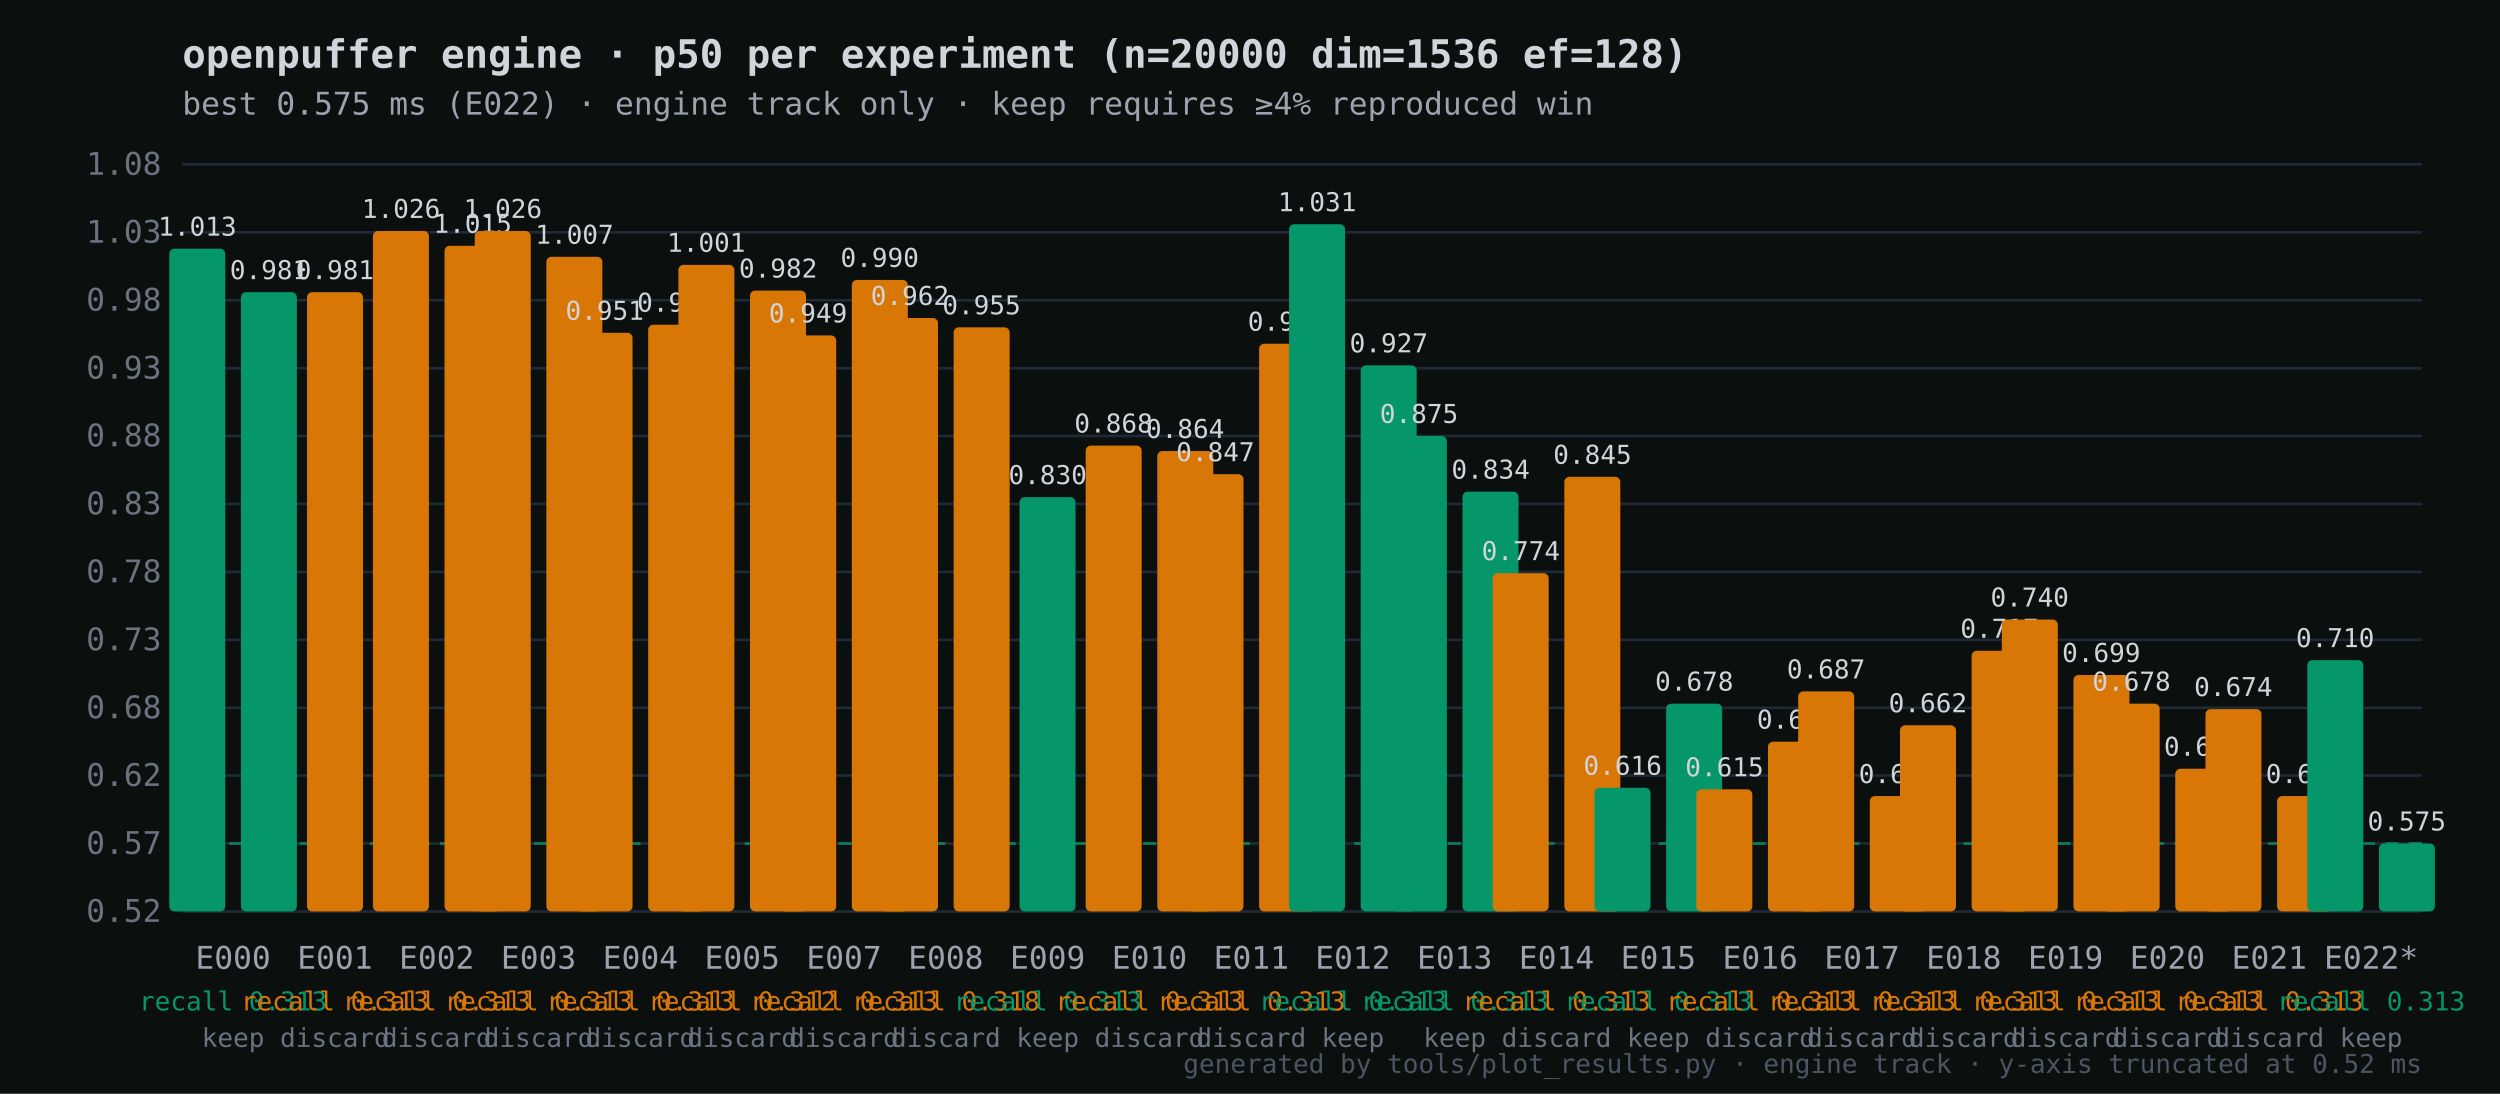
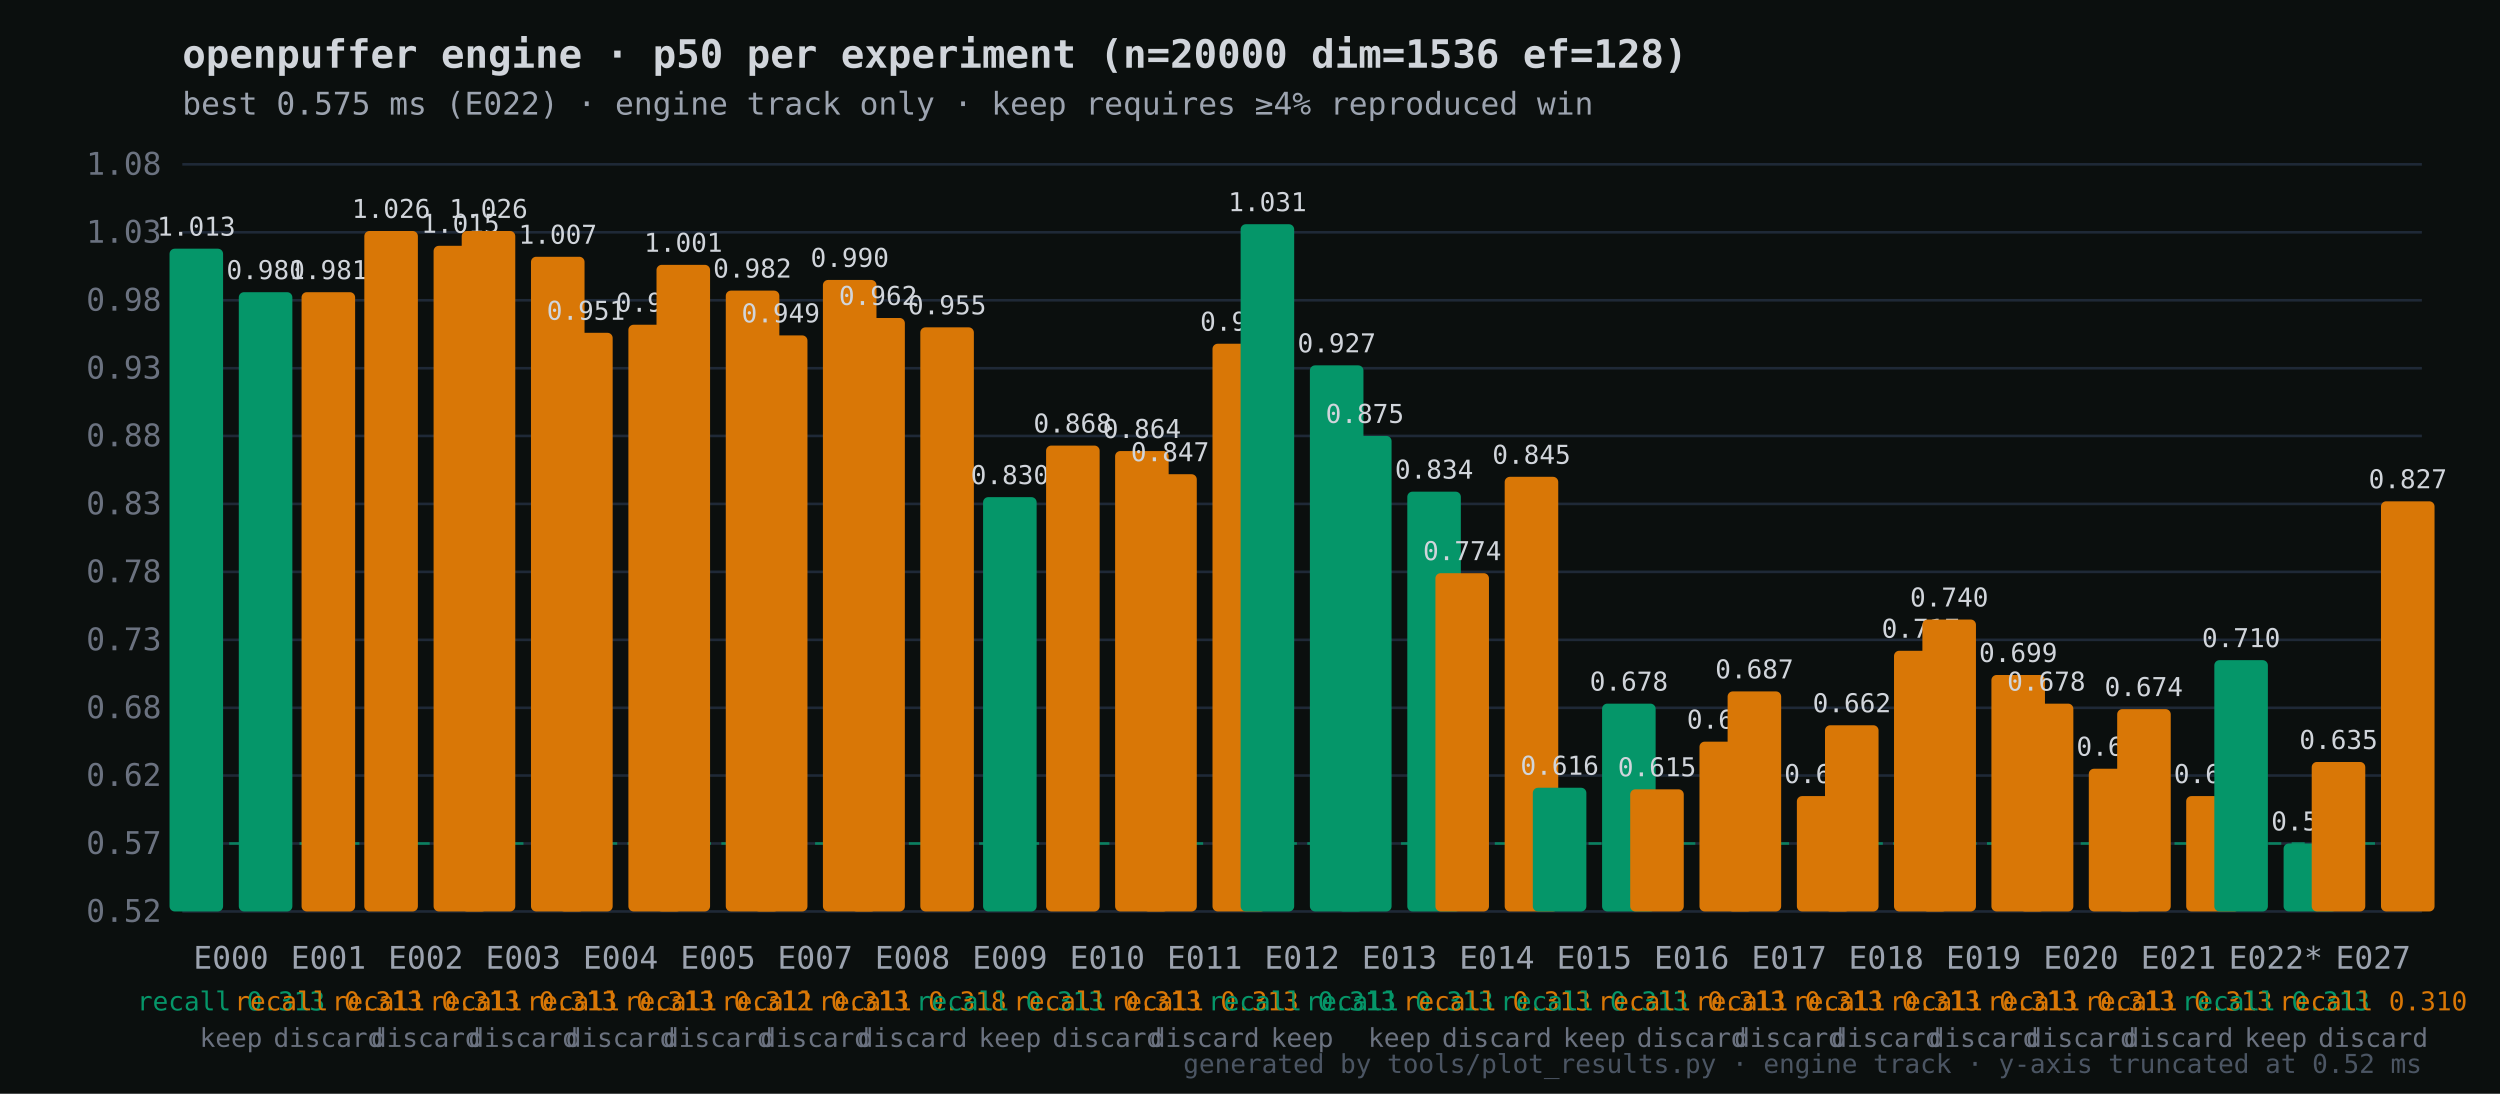
<svg xmlns="http://www.w3.org/2000/svg" width="960" height="420" viewBox="0 0 960 420" font-family="monospace" font-size="12">
  <rect width="960" height="420" fill="#0b0f0e" />
  <text x="70" y="26" fill="#d1d5db" font-size="15" font-weight="bold">openpuffer engine · p50 per experiment (n=20000 dim=1536 ef=128)</text>
  <text x="70" y="44" fill="#9ca3af">best 0.575 ms (E022) · engine track only · keep requires ≥4% reproduced win</text>
  <line x1="70" x2="930" y1="350.0" y2="350.0" stroke="#1f2937" stroke-width="1" />
  <text x="62" y="354.0" fill="#6b7280" text-anchor="end">0.52</text>
  <line x1="70" x2="930" y1="323.9" y2="323.9" stroke="#1f2937" stroke-width="1" />
  <text x="62" y="327.9" fill="#6b7280" text-anchor="end">0.57</text>
  <line x1="70" x2="930" y1="297.8" y2="297.8" stroke="#1f2937" stroke-width="1" />
  <text x="62" y="301.8" fill="#6b7280" text-anchor="end">0.62</text>
  <line x1="70" x2="930" y1="271.8" y2="271.8" stroke="#1f2937" stroke-width="1" />
  <text x="62" y="275.8" fill="#6b7280" text-anchor="end">0.68</text>
  <line x1="70" x2="930" y1="245.7" y2="245.7" stroke="#1f2937" stroke-width="1" />
  <text x="62" y="249.7" fill="#6b7280" text-anchor="end">0.73</text>
  <line x1="70" x2="930" y1="219.6" y2="219.6" stroke="#1f2937" stroke-width="1" />
  <text x="62" y="223.6" fill="#6b7280" text-anchor="end">0.78</text>
  <line x1="70" x2="930" y1="193.5" y2="193.5" stroke="#1f2937" stroke-width="1" />
  <text x="62" y="197.5" fill="#6b7280" text-anchor="end">0.83</text>
  <line x1="70" x2="930" y1="167.4" y2="167.4" stroke="#1f2937" stroke-width="1" />
  <text x="62" y="171.4" fill="#6b7280" text-anchor="end">0.88</text>
  <line x1="70" x2="930" y1="141.4" y2="141.4" stroke="#1f2937" stroke-width="1" />
  <text x="62" y="145.4" fill="#6b7280" text-anchor="end">0.93</text>
  <line x1="70" x2="930" y1="115.3" y2="115.3" stroke="#1f2937" stroke-width="1" />
  <text x="62" y="119.3" fill="#6b7280" text-anchor="end">0.98</text>
  <line x1="70" x2="930" y1="89.2" y2="89.2" stroke="#1f2937" stroke-width="1" />
  <text x="62" y="93.2" fill="#6b7280" text-anchor="end">1.03</text>
  <line x1="70" x2="930" y1="63.1" y2="63.1" stroke="#1f2937" stroke-width="1" />
  <text x="62" y="67.1" fill="#6b7280" text-anchor="end">1.08</text>
  <rect x="70" y="335.9" width="860" height="-12.0" fill="#059669" opacity="0.08" />
  <line x1="70" x2="930" y1="323.9" y2="323.9" stroke="#059669" stroke-dasharray="5 4" opacity="0.8" />
-   <rect x="65.0" y="95.5" width="21.5" height="254.5" fill="#059669" rx="2" />
-   <text x="75.8" y="90.5" fill="#d1d5db" font-size="10" text-anchor="middle">1.013</text>
-   <rect x="92.5" y="112.2" width="21.5" height="237.8" fill="#059669" rx="2" />
-   <text x="103.3" y="107.2" fill="#d1d5db" font-size="10" text-anchor="middle">0.981</text>
-   <text x="89.5" y="372" fill="#9ca3af" text-anchor="middle">E000</text>
-   <text x="89.5" y="388" fill="#059669" font-size="10" text-anchor="middle">recall 0.313</text>
-   <text x="89.5" y="402" fill="#6b7280" font-size="10" text-anchor="middle">keep</text>
-   <rect x="117.9" y="112.2" width="21.5" height="237.8" fill="#d97706" rx="2" />
-   <text x="128.6" y="107.2" fill="#d1d5db" font-size="10" text-anchor="middle">0.981</text>
-   <text x="128.6" y="372" fill="#9ca3af" text-anchor="middle">E001</text>
-   <text x="128.6" y="388" fill="#d97706" font-size="10" text-anchor="middle">recall 0.313</text>
-   <text x="128.6" y="402" fill="#6b7280" font-size="10" text-anchor="middle">discard</text>
-   <rect x="143.2" y="88.7" width="21.5" height="261.3" fill="#d97706" rx="2" />
-   <text x="154.0" y="83.7" fill="#d1d5db" font-size="10" text-anchor="middle">1.026</text>
-   <rect x="170.7" y="94.4" width="21.5" height="255.6" fill="#d97706" rx="2" />
-   <text x="181.5" y="89.4" fill="#d1d5db" font-size="10" text-anchor="middle">1.015</text>
-   <text x="167.7" y="372" fill="#9ca3af" text-anchor="middle">E002</text>
-   <text x="167.7" y="388" fill="#d97706" font-size="10" text-anchor="middle">recall 0.313</text>
-   <text x="167.7" y="402" fill="#6b7280" font-size="10" text-anchor="middle">discard</text>
-   <rect x="182.3" y="88.7" width="21.5" height="261.3" fill="#d97706" rx="2" />
-   <text x="193.1" y="83.7" fill="#d1d5db" font-size="10" text-anchor="middle">1.026</text>
-   <rect x="209.8" y="98.6" width="21.5" height="251.4" fill="#d97706" rx="2" />
-   <text x="220.6" y="93.6" fill="#d1d5db" font-size="10" text-anchor="middle">1.007</text>
-   <text x="206.8" y="372" fill="#9ca3af" text-anchor="middle">E003</text>
-   <text x="206.8" y="388" fill="#d97706" font-size="10" text-anchor="middle">recall 0.313</text>
-   <text x="206.8" y="402" fill="#6b7280" font-size="10" text-anchor="middle">discard</text>
-   <rect x="221.4" y="127.8" width="21.5" height="222.2" fill="#d97706" rx="2" />
-   <text x="232.2" y="122.8" fill="#d1d5db" font-size="10" text-anchor="middle">0.951</text>
-   <rect x="248.9" y="124.7" width="21.5" height="225.3" fill="#d97706" rx="2" />
-   <text x="259.7" y="119.7" fill="#d1d5db" font-size="10" text-anchor="middle">0.957</text>
-   <text x="245.9" y="372" fill="#9ca3af" text-anchor="middle">E004</text>
-   <text x="245.9" y="388" fill="#d97706" font-size="10" text-anchor="middle">recall 0.313</text>
-   <text x="245.9" y="402" fill="#6b7280" font-size="10" text-anchor="middle">discard</text>
-   <rect x="260.5" y="101.7" width="21.5" height="248.3" fill="#d97706" rx="2" />
-   <text x="271.2" y="96.7" fill="#d1d5db" font-size="10" text-anchor="middle">1.001</text>
-   <rect x="288.0" y="111.6" width="21.5" height="238.4" fill="#d97706" rx="2" />
-   <text x="298.8" y="106.6" fill="#d1d5db" font-size="10" text-anchor="middle">0.982</text>
-   <text x="285.0" y="372" fill="#9ca3af" text-anchor="middle">E005</text>
-   <text x="285.0" y="388" fill="#d97706" font-size="10" text-anchor="middle">recall 0.312</text>
-   <text x="285.0" y="402" fill="#6b7280" font-size="10" text-anchor="middle">discard</text>
-   <rect x="299.6" y="128.8" width="21.5" height="221.2" fill="#d97706" rx="2" />
-   <text x="310.3" y="123.8" fill="#d1d5db" font-size="10" text-anchor="middle">0.949</text>
-   <rect x="327.1" y="107.5" width="21.5" height="242.5" fill="#d97706" rx="2" />
-   <text x="337.8" y="102.5" fill="#d1d5db" font-size="10" text-anchor="middle">0.990</text>
-   <text x="324.1" y="372" fill="#9ca3af" text-anchor="middle">E007</text>
-   <text x="324.1" y="388" fill="#d97706" font-size="10" text-anchor="middle">recall 0.313</text>
-   <text x="324.1" y="402" fill="#6b7280" font-size="10" text-anchor="middle">discard</text>
-   <rect x="338.7" y="122.1" width="21.5" height="227.9" fill="#d97706" rx="2" />
-   <text x="349.4" y="117.1" fill="#d1d5db" font-size="10" text-anchor="middle">0.962</text>
-   <rect x="366.2" y="125.7" width="21.5" height="224.3" fill="#d97706" rx="2" />
-   <text x="376.9" y="120.7" fill="#d1d5db" font-size="10" text-anchor="middle">0.955</text>
-   <text x="363.2" y="372" fill="#9ca3af" text-anchor="middle">E008</text>
-   <text x="363.2" y="388" fill="#d97706" font-size="10" text-anchor="middle">recall 0.318</text>
-   <text x="363.2" y="402" fill="#6b7280" font-size="10" text-anchor="middle">discard</text>
-   <rect x="391.5" y="190.9" width="21.5" height="159.1" fill="#059669" rx="2" />
-   <text x="402.3" y="185.9" fill="#d1d5db" font-size="10" text-anchor="middle">0.830</text>
-   <text x="402.3" y="372" fill="#9ca3af" text-anchor="middle">E009</text>
-   <text x="402.3" y="388" fill="#059669" font-size="10" text-anchor="middle">recall 0.313</text>
-   <text x="402.3" y="402" fill="#6b7280" font-size="10" text-anchor="middle">keep</text>
-   <rect x="416.9" y="171.1" width="21.5" height="178.9" fill="#d97706" rx="2" />
-   <text x="427.6" y="166.1" fill="#d1d5db" font-size="10" text-anchor="middle">0.868</text>
-   <rect x="444.4" y="173.2" width="21.5" height="176.8" fill="#d97706" rx="2" />
-   <text x="455.1" y="168.2" fill="#d1d5db" font-size="10" text-anchor="middle">0.864</text>
-   <text x="441.4" y="372" fill="#9ca3af" text-anchor="middle">E010</text>
-   <text x="441.4" y="388" fill="#d97706" font-size="10" text-anchor="middle">recall 0.313</text>
-   <text x="441.4" y="402" fill="#6b7280" font-size="10" text-anchor="middle">discard</text>
-   <rect x="456.0" y="182.1" width="21.5" height="167.9" fill="#d97706" rx="2" />
-   <text x="466.7" y="177.1" fill="#d1d5db" font-size="10" text-anchor="middle">0.847</text>
-   <rect x="483.5" y="132.0" width="21.5" height="218.0" fill="#d97706" rx="2" />
-   <text x="494.2" y="127.0" fill="#d1d5db" font-size="10" text-anchor="middle">0.943</text>
-   <text x="480.5" y="372" fill="#9ca3af" text-anchor="middle">E011</text>
-   <text x="480.5" y="388" fill="#d97706" font-size="10" text-anchor="middle">recall 0.313</text>
-   <text x="480.5" y="402" fill="#6b7280" font-size="10" text-anchor="middle">discard</text>
-   <rect x="495.0" y="86.1" width="21.5" height="263.9" fill="#059669" rx="2" />
-   <text x="505.8" y="81.1" fill="#d1d5db" font-size="10" text-anchor="middle">1.031</text>
-   <rect x="522.5" y="140.3" width="21.5" height="209.7" fill="#059669" rx="2" />
-   <text x="533.3" y="135.3" fill="#d1d5db" font-size="10" text-anchor="middle">0.927</text>
-   <text x="519.5" y="372" fill="#9ca3af" text-anchor="middle">E012</text>
-   <text x="519.5" y="388" fill="#059669" font-size="10" text-anchor="middle">recall 0.313</text>
-   <text x="519.5" y="402" fill="#6b7280" font-size="10" text-anchor="middle">keep</text>
-   <rect x="534.1" y="167.4" width="21.5" height="182.6" fill="#059669" rx="2" />
-   <text x="544.9" y="162.4" fill="#d1d5db" font-size="10" text-anchor="middle">0.875</text>
-   <rect x="561.6" y="188.8" width="21.5" height="161.2" fill="#059669" rx="2" />
-   <text x="572.4" y="183.8" fill="#d1d5db" font-size="10" text-anchor="middle">0.834</text>
-   <text x="558.6" y="372" fill="#9ca3af" text-anchor="middle">E013</text>
-   <text x="558.6" y="388" fill="#059669" font-size="10" text-anchor="middle">recall 0.313</text>
-   <text x="558.6" y="402" fill="#6b7280" font-size="10" text-anchor="middle">keep</text>
-   <rect x="573.2" y="220.1" width="21.5" height="129.9" fill="#d97706" rx="2" />
-   <text x="584.0" y="215.1" fill="#d1d5db" font-size="10" text-anchor="middle">0.774</text>
-   <rect x="600.7" y="183.1" width="21.5" height="166.9" fill="#d97706" rx="2" />
-   <text x="611.5" y="178.1" fill="#d1d5db" font-size="10" text-anchor="middle">0.845</text>
-   <text x="597.7" y="372" fill="#9ca3af" text-anchor="middle">E014</text>
-   <text x="597.7" y="388" fill="#d97706" font-size="10" text-anchor="middle">recall 0.313</text>
-   <text x="597.7" y="402" fill="#6b7280" font-size="10" text-anchor="middle">discard</text>
-   <rect x="612.3" y="302.5" width="21.5" height="47.5" fill="#059669" rx="2" />
-   <text x="623.1" y="297.5" fill="#d1d5db" font-size="10" text-anchor="middle">0.616</text>
-   <rect x="639.8" y="270.2" width="21.5" height="79.8" fill="#059669" rx="2" />
-   <text x="650.6" y="265.2" fill="#d1d5db" font-size="10" text-anchor="middle">0.678</text>
-   <text x="636.8" y="372" fill="#9ca3af" text-anchor="middle">E015</text>
-   <text x="636.8" y="388" fill="#059669" font-size="10" text-anchor="middle">recall 0.313</text>
-   <text x="636.8" y="402" fill="#6b7280" font-size="10" text-anchor="middle">keep</text>
-   <rect x="651.4" y="303.1" width="21.5" height="46.9" fill="#d97706" rx="2" />
-   <text x="662.2" y="298.1" fill="#d1d5db" font-size="10" text-anchor="middle">0.615</text>
-   <rect x="678.9" y="284.8" width="21.5" height="65.2" fill="#d97706" rx="2" />
-   <text x="689.7" y="279.8" fill="#d1d5db" font-size="10" text-anchor="middle">0.650</text>
-   <text x="675.9" y="372" fill="#9ca3af" text-anchor="middle">E016</text>
-   <text x="675.9" y="388" fill="#d97706" font-size="10" text-anchor="middle">recall 0.313</text>
-   <text x="675.9" y="402" fill="#6b7280" font-size="10" text-anchor="middle">discard</text>
-   <rect x="690.5" y="265.5" width="21.5" height="84.5" fill="#d97706" rx="2" />
-   <text x="701.2" y="260.5" fill="#d1d5db" font-size="10" text-anchor="middle">0.687</text>
-   <rect x="718.0" y="305.7" width="21.5" height="44.3" fill="#d97706" rx="2" />
-   <text x="728.8" y="300.7" fill="#d1d5db" font-size="10" text-anchor="middle">0.610</text>
-   <text x="715.0" y="372" fill="#9ca3af" text-anchor="middle">E017</text>
-   <text x="715.0" y="388" fill="#d97706" font-size="10" text-anchor="middle">recall 0.313</text>
-   <text x="715.0" y="402" fill="#6b7280" font-size="10" text-anchor="middle">discard</text>
-   <rect x="729.6" y="278.5" width="21.5" height="71.5" fill="#d97706" rx="2" />
-   <text x="740.3" y="273.5" fill="#d1d5db" font-size="10" text-anchor="middle">0.662</text>
-   <rect x="757.1" y="249.9" width="21.5" height="100.1" fill="#d97706" rx="2" />
-   <text x="767.8" y="244.9" fill="#d1d5db" font-size="10" text-anchor="middle">0.717</text>
-   <text x="754.1" y="372" fill="#9ca3af" text-anchor="middle">E018</text>
-   <text x="754.1" y="388" fill="#d97706" font-size="10" text-anchor="middle">recall 0.313</text>
-   <text x="754.1" y="402" fill="#6b7280" font-size="10" text-anchor="middle">discard</text>
-   <rect x="768.7" y="237.9" width="21.5" height="112.1" fill="#d97706" rx="2" />
-   <text x="779.4" y="232.9" fill="#d1d5db" font-size="10" text-anchor="middle">0.740</text>
-   <rect x="796.2" y="259.2" width="21.5" height="90.8" fill="#d97706" rx="2" />
-   <text x="806.9" y="254.2" fill="#d1d5db" font-size="10" text-anchor="middle">0.699</text>
-   <text x="793.2" y="372" fill="#9ca3af" text-anchor="middle">E019</text>
-   <text x="793.2" y="388" fill="#d97706" font-size="10" text-anchor="middle">recall 0.313</text>
-   <text x="793.2" y="402" fill="#6b7280" font-size="10" text-anchor="middle">discard</text>
-   <rect x="807.8" y="270.2" width="21.5" height="79.8" fill="#d97706" rx="2" />
-   <text x="818.5" y="265.2" fill="#d1d5db" font-size="10" text-anchor="middle">0.678</text>
-   <rect x="835.3" y="295.2" width="21.5" height="54.8" fill="#d97706" rx="2" />
-   <text x="846.0" y="290.2" fill="#d1d5db" font-size="10" text-anchor="middle">0.630</text>
-   <text x="832.3" y="372" fill="#9ca3af" text-anchor="middle">E020</text>
-   <text x="832.3" y="388" fill="#d97706" font-size="10" text-anchor="middle">recall 0.313</text>
-   <text x="832.3" y="402" fill="#6b7280" font-size="10" text-anchor="middle">discard</text>
-   <rect x="846.9" y="272.3" width="21.5" height="77.7" fill="#d97706" rx="2" />
-   <text x="857.6" y="267.3" fill="#d1d5db" font-size="10" text-anchor="middle">0.674</text>
-   <rect x="874.4" y="305.7" width="21.5" height="44.3" fill="#d97706" rx="2" />
-   <text x="885.1" y="300.7" fill="#d1d5db" font-size="10" text-anchor="middle">0.610</text>
-   <text x="871.4" y="372" fill="#9ca3af" text-anchor="middle">E021</text>
-   <text x="871.4" y="388" fill="#d97706" font-size="10" text-anchor="middle">recall 0.313</text>
-   <text x="871.4" y="402" fill="#6b7280" font-size="10" text-anchor="middle">discard</text>
-   <rect x="886.0" y="253.5" width="21.5" height="96.5" fill="#059669" rx="2" />
-   <text x="896.7" y="248.5" fill="#d1d5db" font-size="10" text-anchor="middle">0.710</text>
-   <rect x="913.5" y="323.9" width="21.5" height="26.1" fill="#059669" rx="2" />
-   <text x="924.2" y="318.9" fill="#d1d5db" font-size="10" text-anchor="middle">0.575</text>
-   <text x="910.5" y="372" fill="#9ca3af" text-anchor="middle">E022*</text>
-   <text x="910.5" y="388" fill="#059669" font-size="10" text-anchor="middle">recall 0.313</text>
-   <text x="910.5" y="402" fill="#6b7280" font-size="10" text-anchor="middle">keep</text>
+   <rect x="65.1" y="95.5" width="20.565" height="254.5" fill="#059669" rx="2" />
+   <text x="75.4" y="90.5" fill="#d1d5db" font-size="10" text-anchor="middle">1.013</text>
+   <rect x="91.7" y="112.2" width="20.565" height="237.8" fill="#059669" rx="2" />
+   <text x="102.0" y="107.2" fill="#d1d5db" font-size="10" text-anchor="middle">0.981</text>
+   <text x="88.7" y="372" fill="#9ca3af" text-anchor="middle">E000</text>
+   <text x="88.7" y="388" fill="#059669" font-size="10" text-anchor="middle">recall 0.313</text>
+   <text x="88.7" y="402" fill="#6b7280" font-size="10" text-anchor="middle">keep</text>
+   <rect x="115.8" y="112.2" width="20.565" height="237.8" fill="#d97706" rx="2" />
+   <text x="126.1" y="107.2" fill="#d1d5db" font-size="10" text-anchor="middle">0.981</text>
+   <text x="126.1" y="372" fill="#9ca3af" text-anchor="middle">E001</text>
+   <text x="126.1" y="388" fill="#d97706" font-size="10" text-anchor="middle">recall 0.313</text>
+   <text x="126.1" y="402" fill="#6b7280" font-size="10" text-anchor="middle">discard</text>
+   <rect x="139.9" y="88.7" width="20.565" height="261.3" fill="#d97706" rx="2" />
+   <text x="150.2" y="83.7" fill="#d1d5db" font-size="10" text-anchor="middle">1.026</text>
+   <rect x="166.5" y="94.4" width="20.565" height="255.6" fill="#d97706" rx="2" />
+   <text x="176.8" y="89.4" fill="#d1d5db" font-size="10" text-anchor="middle">1.015</text>
+   <text x="163.5" y="372" fill="#9ca3af" text-anchor="middle">E002</text>
+   <text x="163.5" y="388" fill="#d97706" font-size="10" text-anchor="middle">recall 0.313</text>
+   <text x="163.5" y="402" fill="#6b7280" font-size="10" text-anchor="middle">discard</text>
+   <rect x="177.3" y="88.7" width="20.565" height="261.3" fill="#d97706" rx="2" />
+   <text x="187.6" y="83.7" fill="#d1d5db" font-size="10" text-anchor="middle">1.026</text>
+   <rect x="203.9" y="98.6" width="20.565" height="251.4" fill="#d97706" rx="2" />
+   <text x="214.2" y="93.6" fill="#d1d5db" font-size="10" text-anchor="middle">1.007</text>
+   <text x="200.9" y="372" fill="#9ca3af" text-anchor="middle">E003</text>
+   <text x="200.9" y="388" fill="#d97706" font-size="10" text-anchor="middle">recall 0.313</text>
+   <text x="200.9" y="402" fill="#6b7280" font-size="10" text-anchor="middle">discard</text>
+   <rect x="214.7" y="127.8" width="20.565" height="222.2" fill="#d97706" rx="2" />
+   <text x="225.0" y="122.8" fill="#d1d5db" font-size="10" text-anchor="middle">0.951</text>
+   <rect x="241.3" y="124.7" width="20.565" height="225.3" fill="#d97706" rx="2" />
+   <text x="251.5" y="119.7" fill="#d1d5db" font-size="10" text-anchor="middle">0.957</text>
+   <text x="238.3" y="372" fill="#9ca3af" text-anchor="middle">E004</text>
+   <text x="238.3" y="388" fill="#d97706" font-size="10" text-anchor="middle">recall 0.313</text>
+   <text x="238.3" y="402" fill="#6b7280" font-size="10" text-anchor="middle">discard</text>
+   <rect x="252.1" y="101.7" width="20.565" height="248.3" fill="#d97706" rx="2" />
+   <text x="262.4" y="96.7" fill="#d1d5db" font-size="10" text-anchor="middle">1.001</text>
+   <rect x="278.7" y="111.6" width="20.565" height="238.4" fill="#d97706" rx="2" />
+   <text x="288.9" y="106.6" fill="#d1d5db" font-size="10" text-anchor="middle">0.982</text>
+   <text x="275.7" y="372" fill="#9ca3af" text-anchor="middle">E005</text>
+   <text x="275.7" y="388" fill="#d97706" font-size="10" text-anchor="middle">recall 0.312</text>
+   <text x="275.7" y="402" fill="#6b7280" font-size="10" text-anchor="middle">discard</text>
+   <rect x="289.5" y="128.8" width="20.565" height="221.2" fill="#d97706" rx="2" />
+   <text x="299.8" y="123.8" fill="#d1d5db" font-size="10" text-anchor="middle">0.949</text>
+   <rect x="316.0" y="107.5" width="20.565" height="242.5" fill="#d97706" rx="2" />
+   <text x="326.3" y="102.5" fill="#d1d5db" font-size="10" text-anchor="middle">0.990</text>
+   <text x="313.0" y="372" fill="#9ca3af" text-anchor="middle">E007</text>
+   <text x="313.0" y="388" fill="#d97706" font-size="10" text-anchor="middle">recall 0.313</text>
+   <text x="313.0" y="402" fill="#6b7280" font-size="10" text-anchor="middle">discard</text>
+   <rect x="326.9" y="122.1" width="20.565" height="227.9" fill="#d97706" rx="2" />
+   <text x="337.2" y="117.1" fill="#d1d5db" font-size="10" text-anchor="middle">0.962</text>
+   <rect x="353.4" y="125.7" width="20.565" height="224.3" fill="#d97706" rx="2" />
+   <text x="363.7" y="120.7" fill="#d1d5db" font-size="10" text-anchor="middle">0.955</text>
+   <text x="350.4" y="372" fill="#9ca3af" text-anchor="middle">E008</text>
+   <text x="350.4" y="388" fill="#d97706" font-size="10" text-anchor="middle">recall 0.318</text>
+   <text x="350.4" y="402" fill="#6b7280" font-size="10" text-anchor="middle">discard</text>
+   <rect x="377.5" y="190.9" width="20.565" height="159.1" fill="#059669" rx="2" />
+   <text x="387.8" y="185.9" fill="#d1d5db" font-size="10" text-anchor="middle">0.830</text>
+   <text x="387.8" y="372" fill="#9ca3af" text-anchor="middle">E009</text>
+   <text x="387.8" y="388" fill="#059669" font-size="10" text-anchor="middle">recall 0.313</text>
+   <text x="387.8" y="402" fill="#6b7280" font-size="10" text-anchor="middle">keep</text>
+   <rect x="401.7" y="171.1" width="20.565" height="178.9" fill="#d97706" rx="2" />
+   <text x="411.9" y="166.1" fill="#d1d5db" font-size="10" text-anchor="middle">0.868</text>
+   <rect x="428.2" y="173.2" width="20.565" height="176.8" fill="#d97706" rx="2" />
+   <text x="438.5" y="168.2" fill="#d1d5db" font-size="10" text-anchor="middle">0.864</text>
+   <text x="425.2" y="372" fill="#9ca3af" text-anchor="middle">E010</text>
+   <text x="425.2" y="388" fill="#d97706" font-size="10" text-anchor="middle">recall 0.313</text>
+   <text x="425.2" y="402" fill="#6b7280" font-size="10" text-anchor="middle">discard</text>
+   <rect x="439.0" y="182.1" width="20.565" height="167.9" fill="#d97706" rx="2" />
+   <text x="449.3" y="177.1" fill="#d1d5db" font-size="10" text-anchor="middle">0.847</text>
+   <rect x="465.6" y="132.0" width="20.565" height="218.0" fill="#d97706" rx="2" />
+   <text x="475.9" y="127.0" fill="#d1d5db" font-size="10" text-anchor="middle">0.943</text>
+   <text x="462.6" y="372" fill="#9ca3af" text-anchor="middle">E011</text>
+   <text x="462.6" y="388" fill="#d97706" font-size="10" text-anchor="middle">recall 0.313</text>
+   <text x="462.6" y="402" fill="#6b7280" font-size="10" text-anchor="middle">discard</text>
+   <rect x="476.4" y="86.1" width="20.565" height="263.9" fill="#059669" rx="2" />
+   <text x="486.7" y="81.1" fill="#d1d5db" font-size="10" text-anchor="middle">1.031</text>
+   <rect x="503.0" y="140.3" width="20.565" height="209.7" fill="#059669" rx="2" />
+   <text x="513.3" y="135.3" fill="#d1d5db" font-size="10" text-anchor="middle">0.927</text>
+   <text x="500.0" y="372" fill="#9ca3af" text-anchor="middle">E012</text>
+   <text x="500.0" y="388" fill="#059669" font-size="10" text-anchor="middle">recall 0.313</text>
+   <text x="500.0" y="402" fill="#6b7280" font-size="10" text-anchor="middle">keep</text>
+   <rect x="513.8" y="167.4" width="20.565" height="182.6" fill="#059669" rx="2" />
+   <text x="524.1" y="162.4" fill="#d1d5db" font-size="10" text-anchor="middle">0.875</text>
+   <rect x="540.4" y="188.8" width="20.565" height="161.2" fill="#059669" rx="2" />
+   <text x="550.7" y="183.8" fill="#d1d5db" font-size="10" text-anchor="middle">0.834</text>
+   <text x="537.4" y="372" fill="#9ca3af" text-anchor="middle">E013</text>
+   <text x="537.4" y="388" fill="#059669" font-size="10" text-anchor="middle">recall 0.313</text>
+   <text x="537.4" y="402" fill="#6b7280" font-size="10" text-anchor="middle">keep</text>
+   <rect x="551.2" y="220.1" width="20.565" height="129.9" fill="#d97706" rx="2" />
+   <text x="561.5" y="215.1" fill="#d1d5db" font-size="10" text-anchor="middle">0.774</text>
+   <rect x="577.8" y="183.1" width="20.565" height="166.9" fill="#d97706" rx="2" />
+   <text x="588.1" y="178.1" fill="#d1d5db" font-size="10" text-anchor="middle">0.845</text>
+   <text x="574.8" y="372" fill="#9ca3af" text-anchor="middle">E014</text>
+   <text x="574.8" y="388" fill="#d97706" font-size="10" text-anchor="middle">recall 0.313</text>
+   <text x="574.8" y="402" fill="#6b7280" font-size="10" text-anchor="middle">discard</text>
+   <rect x="588.6" y="302.5" width="20.565" height="47.5" fill="#059669" rx="2" />
+   <text x="598.9" y="297.5" fill="#d1d5db" font-size="10" text-anchor="middle">0.616</text>
+   <rect x="615.2" y="270.2" width="20.565" height="79.8" fill="#059669" rx="2" />
+   <text x="625.5" y="265.2" fill="#d1d5db" font-size="10" text-anchor="middle">0.678</text>
+   <text x="612.2" y="372" fill="#9ca3af" text-anchor="middle">E015</text>
+   <text x="612.2" y="388" fill="#059669" font-size="10" text-anchor="middle">recall 0.313</text>
+   <text x="612.2" y="402" fill="#6b7280" font-size="10" text-anchor="middle">keep</text>
+   <rect x="626.0" y="303.1" width="20.565" height="46.9" fill="#d97706" rx="2" />
+   <text x="636.3" y="298.1" fill="#d1d5db" font-size="10" text-anchor="middle">0.615</text>
+   <rect x="652.6" y="284.8" width="20.565" height="65.2" fill="#d97706" rx="2" />
+   <text x="662.8" y="279.8" fill="#d1d5db" font-size="10" text-anchor="middle">0.650</text>
+   <text x="649.6" y="372" fill="#9ca3af" text-anchor="middle">E016</text>
+   <text x="649.6" y="388" fill="#d97706" font-size="10" text-anchor="middle">recall 0.313</text>
+   <text x="649.6" y="402" fill="#6b7280" font-size="10" text-anchor="middle">discard</text>
+   <rect x="663.4" y="265.5" width="20.565" height="84.5" fill="#d97706" rx="2" />
+   <text x="673.7" y="260.5" fill="#d1d5db" font-size="10" text-anchor="middle">0.687</text>
+   <rect x="690.0" y="305.7" width="20.565" height="44.3" fill="#d97706" rx="2" />
+   <text x="700.2" y="300.7" fill="#d1d5db" font-size="10" text-anchor="middle">0.610</text>
+   <text x="687.0" y="372" fill="#9ca3af" text-anchor="middle">E017</text>
+   <text x="687.0" y="388" fill="#d97706" font-size="10" text-anchor="middle">recall 0.313</text>
+   <text x="687.0" y="402" fill="#6b7280" font-size="10" text-anchor="middle">discard</text>
+   <rect x="700.8" y="278.5" width="20.565" height="71.5" fill="#d97706" rx="2" />
+   <text x="711.1" y="273.5" fill="#d1d5db" font-size="10" text-anchor="middle">0.662</text>
+   <rect x="727.3" y="249.9" width="20.565" height="100.1" fill="#d97706" rx="2" />
+   <text x="737.6" y="244.9" fill="#d1d5db" font-size="10" text-anchor="middle">0.717</text>
+   <text x="724.3" y="372" fill="#9ca3af" text-anchor="middle">E018</text>
+   <text x="724.3" y="388" fill="#d97706" font-size="10" text-anchor="middle">recall 0.313</text>
+   <text x="724.3" y="402" fill="#6b7280" font-size="10" text-anchor="middle">discard</text>
+   <rect x="738.2" y="237.9" width="20.565" height="112.1" fill="#d97706" rx="2" />
+   <text x="748.5" y="232.9" fill="#d1d5db" font-size="10" text-anchor="middle">0.740</text>
+   <rect x="764.7" y="259.2" width="20.565" height="90.8" fill="#d97706" rx="2" />
+   <text x="775.0" y="254.2" fill="#d1d5db" font-size="10" text-anchor="middle">0.699</text>
+   <text x="761.7" y="372" fill="#9ca3af" text-anchor="middle">E019</text>
+   <text x="761.7" y="388" fill="#d97706" font-size="10" text-anchor="middle">recall 0.313</text>
+   <text x="761.7" y="402" fill="#6b7280" font-size="10" text-anchor="middle">discard</text>
+   <rect x="775.6" y="270.2" width="20.565" height="79.8" fill="#d97706" rx="2" />
+   <text x="785.8" y="265.2" fill="#d1d5db" font-size="10" text-anchor="middle">0.678</text>
+   <rect x="802.1" y="295.2" width="20.565" height="54.8" fill="#d97706" rx="2" />
+   <text x="812.4" y="290.2" fill="#d1d5db" font-size="10" text-anchor="middle">0.630</text>
+   <text x="799.1" y="372" fill="#9ca3af" text-anchor="middle">E020</text>
+   <text x="799.1" y="388" fill="#d97706" font-size="10" text-anchor="middle">recall 0.313</text>
+   <text x="799.1" y="402" fill="#6b7280" font-size="10" text-anchor="middle">discard</text>
+   <rect x="813.0" y="272.3" width="20.565" height="77.7" fill="#d97706" rx="2" />
+   <text x="823.2" y="267.3" fill="#d1d5db" font-size="10" text-anchor="middle">0.674</text>
+   <rect x="839.5" y="305.7" width="20.565" height="44.3" fill="#d97706" rx="2" />
+   <text x="849.8" y="300.7" fill="#d1d5db" font-size="10" text-anchor="middle">0.610</text>
+   <text x="836.5" y="372" fill="#9ca3af" text-anchor="middle">E021</text>
+   <text x="836.5" y="388" fill="#d97706" font-size="10" text-anchor="middle">recall 0.313</text>
+   <text x="836.5" y="402" fill="#6b7280" font-size="10" text-anchor="middle">discard</text>
+   <rect x="850.3" y="253.5" width="20.565" height="96.5" fill="#059669" rx="2" />
+   <text x="860.6" y="248.5" fill="#d1d5db" font-size="10" text-anchor="middle">0.710</text>
+   <rect x="876.9" y="323.9" width="20.565" height="26.1" fill="#059669" rx="2" />
+   <text x="887.2" y="318.9" fill="#d1d5db" font-size="10" text-anchor="middle">0.575</text>
+   <text x="873.9" y="372" fill="#9ca3af" text-anchor="middle">E022*</text>
+   <text x="873.9" y="388" fill="#059669" font-size="10" text-anchor="middle">recall 0.313</text>
+   <text x="873.9" y="402" fill="#6b7280" font-size="10" text-anchor="middle">keep</text>
+   <rect x="887.7" y="292.6" width="20.565" height="57.4" fill="#d97706" rx="2" />
+   <text x="898.0" y="287.6" fill="#d1d5db" font-size="10" text-anchor="middle">0.635</text>
+   <rect x="914.3" y="192.5" width="20.565" height="157.5" fill="#d97706" rx="2" />
+   <text x="924.6" y="187.5" fill="#d1d5db" font-size="10" text-anchor="middle">0.827</text>
+   <text x="911.3" y="372" fill="#9ca3af" text-anchor="middle">E027</text>
+   <text x="911.3" y="388" fill="#d97706" font-size="10" text-anchor="middle">recall 0.310</text>
+   <text x="911.3" y="402" fill="#6b7280" font-size="10" text-anchor="middle">discard</text>
  <text x="930" y="412" fill="#4b5563" font-size="10" text-anchor="end">generated by tools/plot_results.py · engine track · y-axis truncated at 0.52 ms</text>
</svg>
